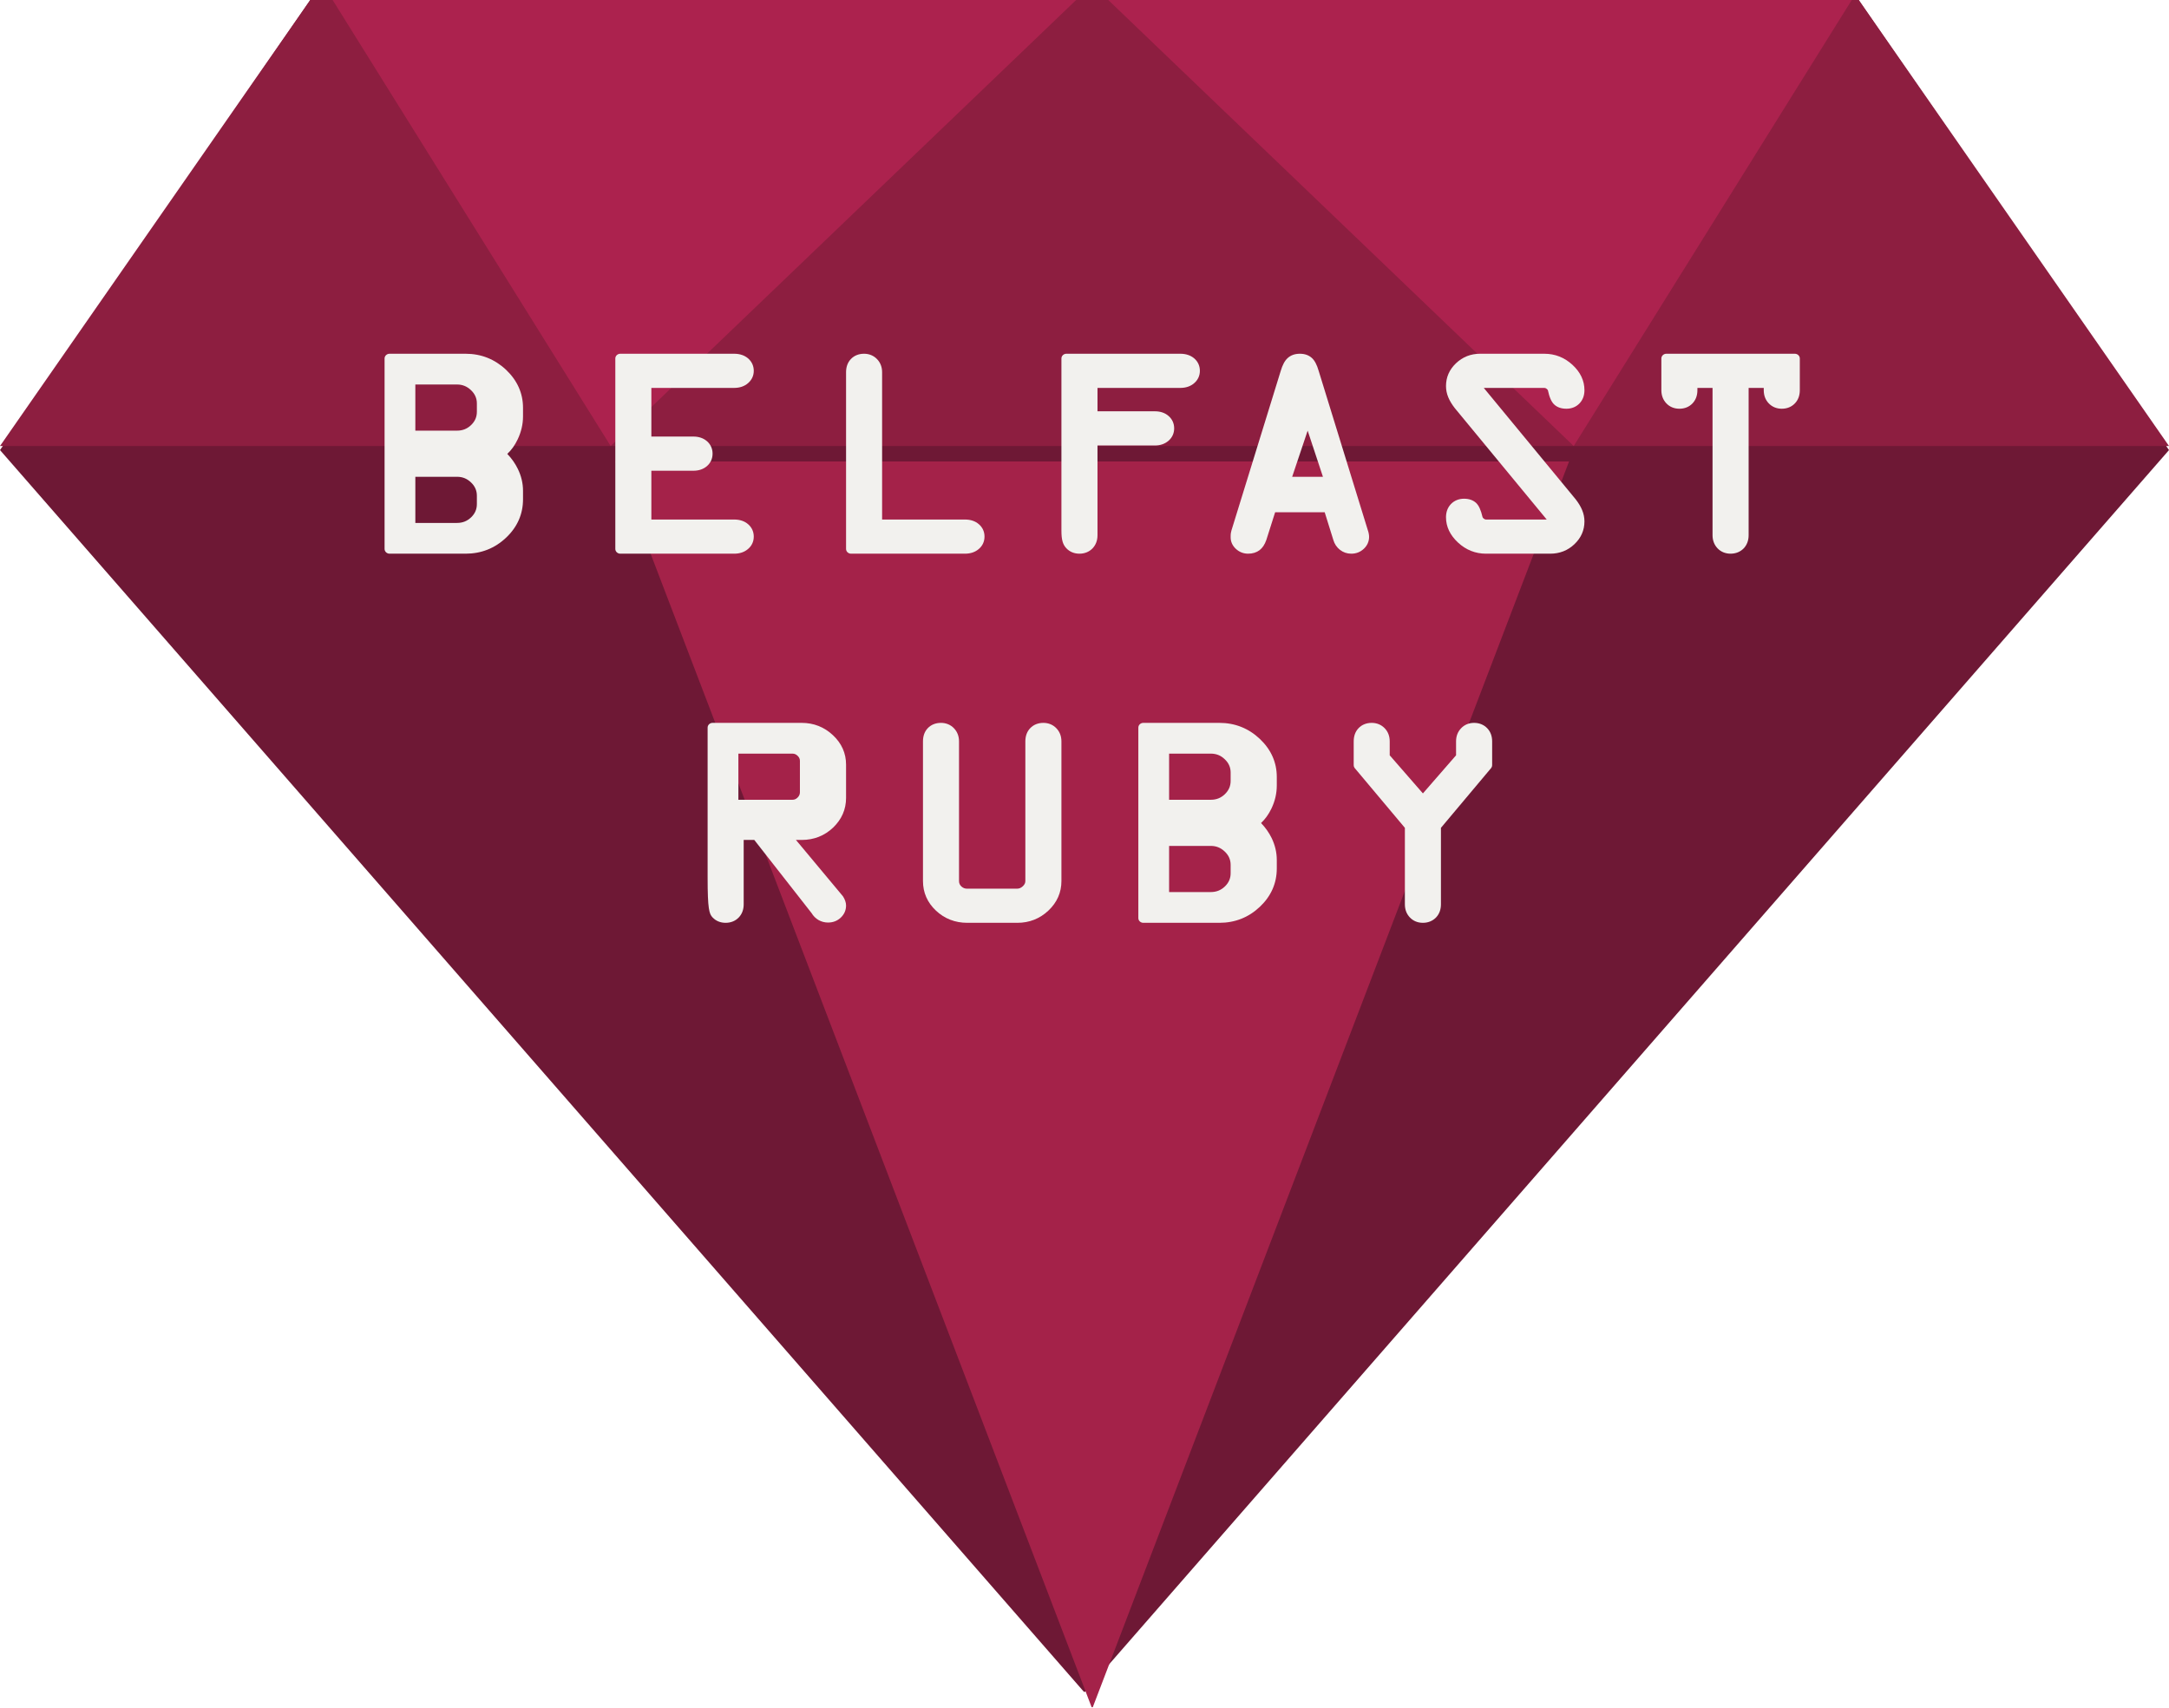
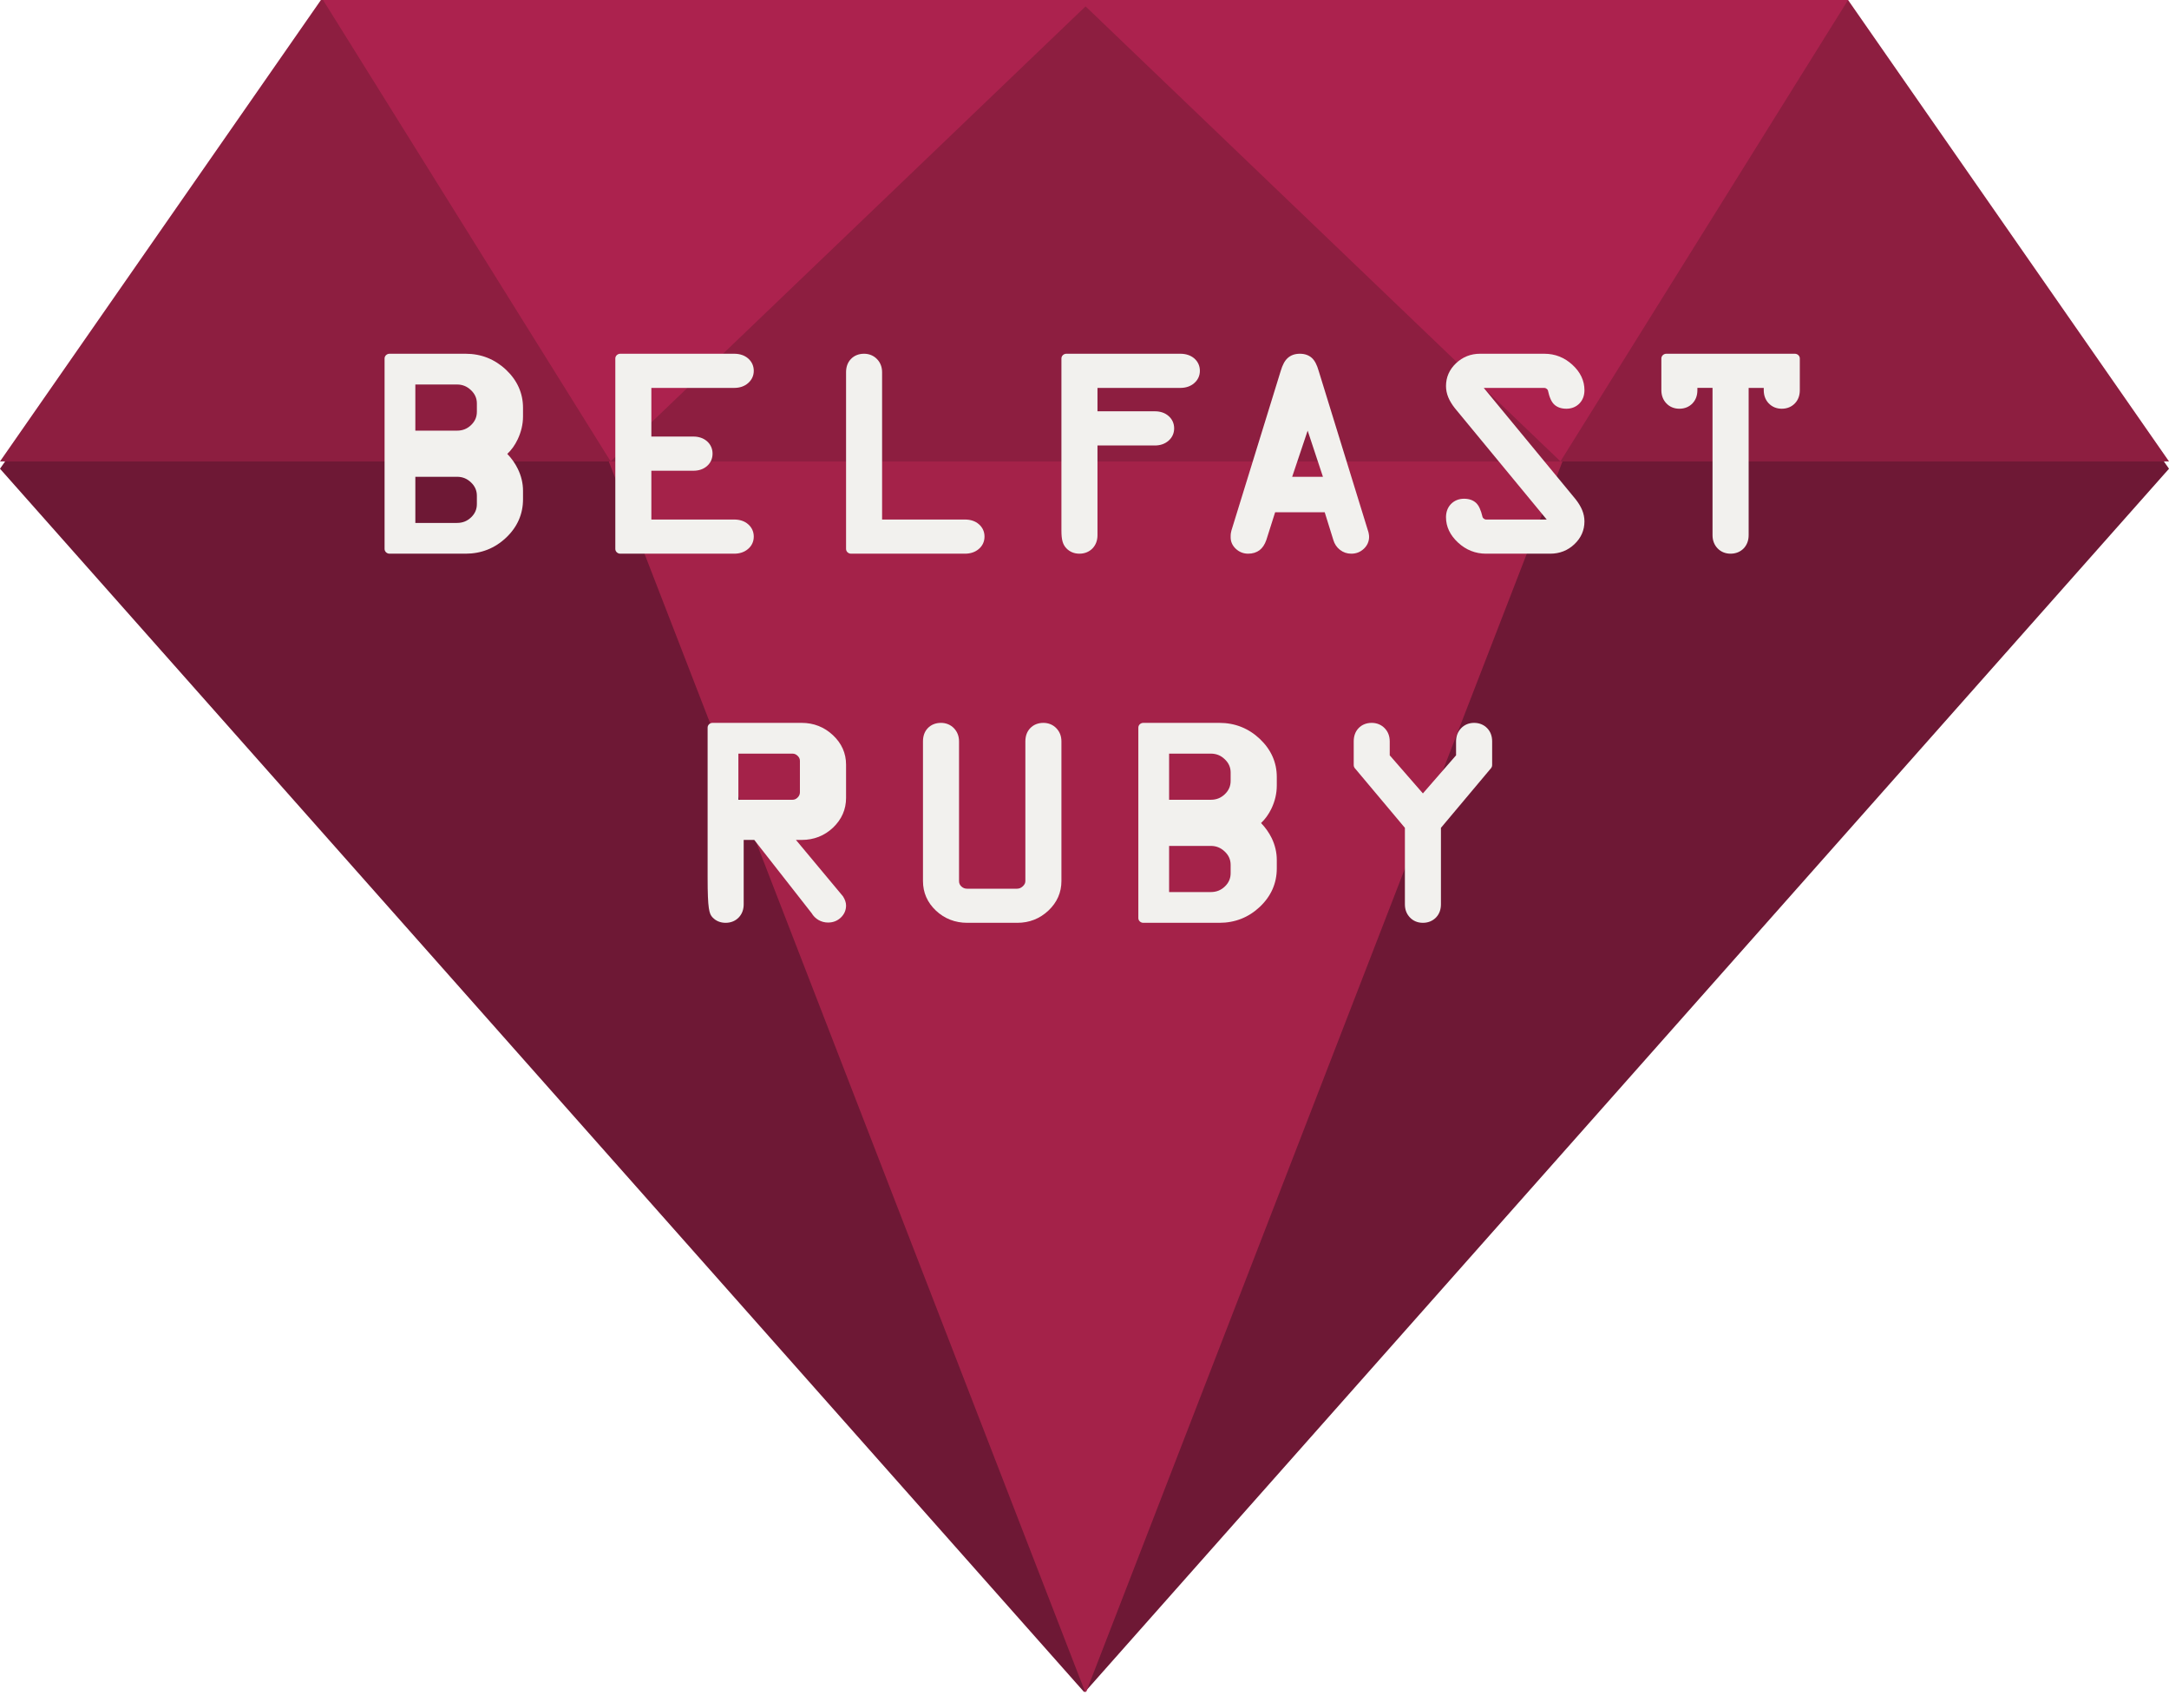
- <svg xmlns="http://www.w3.org/2000/svg" width="141px" height="111px" viewBox="0 0 141 111" version="1.1">
+ <svg xmlns="http://www.w3.org/2000/svg" version="1.1" id="Layer_1" x="0px" y="0px" width="141px" height="111px" viewBox="0 0 141 111" enable-background="new 0 0 141 111" xml:space="preserve">
  <description>Created with Sketch (http://www.bohemiancoding.com/sketch)</description>
-   <defs />
-   <g id="Page-1" stroke="none" stroke-width="1" fill="none" fill-rule="evenodd">
+   <g id="Page-1">
    <g id="BR-logo" transform="translate(0, -1)">
-       <path d="M141,30.263 L120.136,0 L20.862,0 L0,30.263 L70.463,111 L70.537,111 L141,30.263" id="Fill-1" fill="#6E1835" />
-       <path d="M141,30 L120.136,0 L20.862,0 L0,30 L141,30" id="Fill-2" fill="#8D1E40" />
-       <path d="M71,0 L39.697,30 L21,0" id="Fill-3" fill="#AC224E" />
-       <path d="M71,0 L102.302,30 L121,0" id="Fill-4" fill="#AC224E" />
-       <path d="M40,31 L70.963,112 L71.038,112 L102,31" id="Fill-5" fill="#A42249" />
-       <path d="M30.267,24 L25.325,24 C25.146,24 25,24.138 25,24.308 L25,36.692 C25,36.861 25.146,37 25.325,37 L30.267,37 C31.284,37 32.169,36.649 32.9,35.958 C33.63,35.268 34,34.427 34,33.463 L34,32.911 C34,32.423 33.885,31.942 33.662,31.486 C33.491,31.134 33.261,30.807 32.977,30.512 C33.248,30.259 33.474,29.943 33.65,29.572 C33.881,29.089 34,28.583 34,28.07 L34,27.518 C34,26.567 33.627,25.734 32.895,25.041 C32.16,24.351 31.276,24 30.267,24 L30.267,24 Z M29.711,29 L27,29 L27,26 L29.711,26 C30.065,26 30.361,26.122 30.618,26.368 C30.875,26.613 31,26.897 31,27.231 L31,27.771 C31,28.112 30.876,28.396 30.624,28.638 C30.369,28.881 30.071,29 29.711,29 L29.711,29 Z M27,32 L29.711,32 C30.065,32 30.361,32.119 30.618,32.366 C30.875,32.609 31,32.894 31,33.234 L31,33.774 C31,34.113 30.876,34.397 30.624,34.638 C30.369,34.881 30.071,35 29.711,35 L27,35 L27,32 L27,32 Z" id="Fill-6" fill="#F2F1EE" />
-       <path d="M47.728,26.221 C48.087,26.221 48.389,26.119 48.627,25.913 C48.87,25.705 49,25.427 49,25.111 C49,24.79 48.872,24.512 48.632,24.303 C48.397,24.103 48.093,24 47.728,24 L40.325,24 C40.146,24 40,24.138 40,24.308 L40,36.692 C40,36.861 40.146,37 40.325,37 L47.728,37 C48.085,37 48.387,36.9 48.623,36.698 C48.87,36.493 49,36.211 49,35.89 C49,35.568 48.872,35.289 48.632,35.083 C48.397,34.88 48.093,34.779 47.728,34.779 L42.343,34.779 L42.343,31.607 L45.071,31.607 C45.429,31.607 45.729,31.503 45.962,31.301 C46.197,31.094 46.322,30.817 46.322,30.496 C46.322,30.176 46.197,29.897 45.962,29.69 C45.729,29.487 45.429,29.384 45.071,29.384 L42.343,29.384 L42.343,26.221 L47.728,26.221" id="Fill-7" fill="#F2F1EE" />
-       <path d="M62.73,34.779 L57.343,34.779 L57.343,25.204 C57.343,24.867 57.234,24.58 57.018,24.354 C56.797,24.122 56.504,24 56.171,24 C55.826,24 55.529,24.118 55.316,24.343 C55.104,24.563 55,24.853 55,25.204 L55,36.692 C55,36.861 55.146,37 55.324,37 L62.73,37 C63.086,37 63.388,36.9 63.625,36.698 C63.87,36.493 64,36.211 64,35.89 C64,35.568 63.873,35.289 63.632,35.083 C63.397,34.88 63.095,34.779 62.73,34.779" id="Fill-8" fill="#F2F1EE" />
-       <path d="M76.731,24 L69.324,24 C69.144,24 69,24.138 69,24.308 L69,35.49 C69,36.091 69.084,36.394 69.318,36.645 C69.536,36.878 69.831,37 70.171,37 C70.511,37 70.806,36.879 71.024,36.653 C71.236,36.428 71.345,36.143 71.345,35.796 L71.345,29.965 L75.077,29.965 C75.427,29.965 75.724,29.861 75.96,29.659 C76.2,29.452 76.329,29.173 76.329,28.852 C76.329,28.531 76.203,28.254 75.967,28.048 C75.735,27.844 75.434,27.742 75.077,27.742 L71.345,27.742 L71.345,26.221 L76.731,26.221 C77.09,26.221 77.393,26.119 77.629,25.913 C77.873,25.705 78,25.427 78,25.111 C78,24.79 77.875,24.512 77.634,24.303 C77.399,24.103 77.094,24 76.731,24" id="Fill-9" fill="#F2F1EE" />
-       <path d="M88.931,35.514 L85.726,25.124 C85.61,24.717 85.463,24.438 85.278,24.273 C85.079,24.092 84.817,24 84.499,24 C84.175,24 83.907,24.096 83.703,24.285 C83.516,24.455 83.37,24.73 83.253,25.126 L80.051,35.495 C80.034,35.556 80.021,35.615 80.012,35.673 C80.003,35.731 80,35.815 80,35.928 C80,36.218 80.112,36.47 80.336,36.682 C80.561,36.892 80.831,37 81.136,37 C81.431,37 81.68,36.922 81.883,36.769 C82.073,36.621 82.218,36.402 82.32,36.108 L82.893,34.305 L86.114,34.305 L86.678,36.113 C86.754,36.371 86.898,36.585 87.105,36.748 C87.32,36.916 87.567,37 87.843,37 C88.154,37 88.43,36.895 88.656,36.683 C88.881,36.473 89,36.207 89,35.907 C89,35.849 88.994,35.782 88.981,35.71 C88.968,35.637 88.951,35.566 88.931,35.514 L88.931,35.514 Z M86,32 L84,32 L85.007,29 L86,32 L86,32 Z" id="Fill-10" fill="#F2F1EE" />
-       <path d="M100.544,26.281 C100.611,26.331 100.619,26.363 100.624,26.376 C100.724,26.842 100.857,27.137 101.04,27.305 C101.235,27.485 101.499,27.575 101.828,27.575 C102.167,27.575 102.46,27.456 102.679,27.228 C102.892,27.004 103,26.716 103,26.37 C103,25.752 102.737,25.195 102.218,24.718 C101.7,24.242 101.086,24 100.39,24 L96.215,24 C95.611,24 95.084,24.207 94.651,24.618 C94.219,25.029 94,25.525 94,26.101 C94,26.351 94.05,26.598 94.15,26.838 C94.246,27.067 94.393,27.308 94.575,27.54 L100.547,34.779 L96.601,34.779 C96.583,34.779 96.537,34.779 96.458,34.721 C96.411,34.686 96.383,34.651 96.376,34.62 C96.267,34.157 96.133,33.861 95.951,33.694 C95.757,33.517 95.495,33.426 95.172,33.426 C94.833,33.426 94.54,33.546 94.321,33.773 C94.109,33.996 94,34.285 94,34.631 C94,35.242 94.264,35.797 94.783,36.278 C95.301,36.756 95.91,37 96.601,37 L100.775,37 C101.387,37 101.917,36.793 102.348,36.383 C102.781,35.973 103,35.474 103,34.9 C103,34.651 102.95,34.403 102.849,34.162 C102.755,33.932 102.608,33.692 102.425,33.458 L96.456,26.221 L100.39,26.221 C100.423,26.221 100.471,26.227 100.544,26.281" id="Fill-11" fill="#F2F1EE" />
-       <path d="M116.675,24 L108.326,24 C108.146,24 108,24.138 108,24.308 L108,26.37 C108,26.708 108.109,26.995 108.319,27.219 C108.536,27.452 108.832,27.575 109.174,27.575 C109.513,27.575 109.806,27.456 110.024,27.228 C110.236,27.004 110.343,26.716 110.343,26.37 L110.343,26.221 L111.327,26.221 L111.327,35.796 C111.327,36.134 111.436,36.42 111.646,36.645 C111.865,36.878 112.161,37 112.5,37 C112.839,37 113.134,36.879 113.354,36.653 C113.564,36.428 113.673,36.143 113.673,35.796 L113.673,26.221 L114.656,26.221 L114.656,26.37 C114.656,26.708 114.763,26.995 114.975,27.219 C115.194,27.452 115.489,27.575 115.827,27.575 C116.167,27.575 116.462,27.456 116.68,27.228 C116.894,27.004 117,26.716 117,26.37 L117,24.308 C117,24.138 116.856,24 116.675,24" id="Fill-12" fill="#F2F1EE" />
-       <path d="M52.115,48 L46.324,48 C46.144,48 46,48.138 46,48.309 L46,58.054 C46,60.135 46.107,60.42 46.318,60.645 C46.535,60.879 46.832,61 47.171,61 C47.512,61 47.806,60.879 48.024,60.653 C48.236,60.43 48.345,60.142 48.345,59.796 L48.345,55.612 L49.034,55.612 L52.758,60.368 C52.87,60.555 53.021,60.708 53.205,60.817 C53.395,60.926 53.605,60.982 53.829,60.982 C54.152,60.982 54.431,60.876 54.66,60.659 C54.885,60.443 55,60.18 55,59.873 C55,59.778 54.982,59.676 54.944,59.568 C54.911,59.472 54.859,59.37 54.796,59.273 L51.742,55.612 L52.115,55.612 C52.909,55.612 53.598,55.341 54.159,54.808 C54.717,54.272 55,53.624 55,52.878 L55,50.716 C55,49.976 54.714,49.33 54.146,48.8 C53.579,48.269 52.896,48 52.115,48 L52.115,48 Z M48,50 L51.515,50 C51.643,50 51.752,50.044 51.853,50.143 C51.954,50.242 52,50.345 52,50.467 L52,52.514 C52,52.641 51.954,52.748 51.851,52.854 C51.752,52.953 51.647,53 51.515,53 L48,53 L48,50 L48,50 Z" id="Fill-13" fill="#F2F1EE" />
-       <path d="M67.827,48 C67.482,48 67.186,48.12 66.971,48.345 C66.762,48.563 66.655,48.855 66.655,49.205 L66.655,58.284 C66.655,58.412 66.602,58.518 66.488,58.625 C66.373,58.729 66.252,58.781 66.114,58.781 L62.865,58.781 C62.72,58.781 62.603,58.733 62.496,58.635 C62.392,58.538 62.343,58.426 62.343,58.284 L62.343,49.205 C62.343,48.865 62.231,48.579 62.017,48.353 C61.796,48.122 61.502,48 61.17,48 C60.822,48 60.527,48.12 60.312,48.345 C60.103,48.563 60,48.855 60,49.205 L60,58.284 C60,59.034 60.284,59.68 60.843,60.207 C61.402,60.733 62.09,61 62.882,61 L66.134,61 C66.916,61 67.596,60.732 68.158,60.201 C68.717,59.671 69,59.027 69,58.284 L69,49.205 C69,48.865 68.89,48.579 68.674,48.353 C68.454,48.122 68.16,48 67.827,48" id="Fill-14" fill="#F2F1EE" />
-       <path d="M79.268,48 L74.325,48 C74.144,48 74,48.138 74,48.309 L74,60.694 C74,60.862 74.144,61 74.325,61 L79.268,61 C80.286,61 81.17,60.649 81.9,59.958 C82.63,59.267 83,58.429 83,57.463 L83,56.915 C83,56.422 82.886,55.943 82.665,55.487 C82.493,55.135 82.262,54.808 81.977,54.512 C82.248,54.258 82.474,53.943 82.651,53.574 C82.883,53.091 83,52.586 83,52.069 L83,51.518 C83,50.567 82.628,49.734 81.897,49.042 C81.162,48.35 80.278,48 79.268,48 L79.268,48 Z M78.713,53 L76,53 L76,50 L78.713,50 C79.066,50 79.363,50.118 79.619,50.366 C79.876,50.61 80,50.894 80,51.228 L80,51.771 C80,52.112 79.876,52.394 79.624,52.637 C79.369,52.882 79.071,53 78.713,53 L78.713,53 Z M76,56 L78.713,56 C79.066,56 79.363,56.122 79.619,56.369 C79.876,56.612 80,56.896 80,57.237 L80,57.775 C80,58.114 79.876,58.396 79.624,58.638 C79.369,58.882 79.071,59 78.713,59 L76,59 L76,56 L76,56 Z" id="Fill-15" fill="#F2F1EE" />
-       <path d="M96.68,48.349 C96.461,48.121 96.167,48 95.828,48 C95.487,48 95.193,48.123 94.977,48.356 C94.763,48.581 94.654,48.865 94.654,49.205 L94.654,50.109 L92.499,52.586 L90.341,50.109 L90.341,49.205 C90.341,48.865 90.234,48.579 90.018,48.353 C89.797,48.122 89.503,48 89.17,48 C88.825,48 88.529,48.12 88.315,48.345 C88.106,48.563 88,48.855 88,49.205 L88,50.754 C88,50.816 88.02,50.876 88.057,50.928 L91.327,54.825 L91.327,59.796 C91.327,60.135 91.433,60.42 91.646,60.645 C91.865,60.879 92.159,61 92.499,61 C92.838,61 93.133,60.879 93.352,60.653 C93.564,60.43 93.671,60.142 93.671,59.796 L93.671,54.825 L96.942,50.928 C96.979,50.876 97,50.816 97,50.754 L97,49.205 C97,48.858 96.892,48.571 96.68,48.349" id="Fill-16" fill="#F2F1EE" />
+       <path id="Fill-1" fill="#6E1835" d="M141,31.476L120.137,1.667H20.862L0,31.476L70.463,111h0.074    L141,31.476" />
+       <path id="Fill-2" fill="#8D1E40" d="M141,31L120.137,1H20.862L0,31H141" />
+       <path id="Fill-3" fill="#AC224E" d="M71,1L39.697,31L21,1" />
+       <path id="Fill-4" fill="#AC224E" d="M70.137,1l31.303,30l18.697-30" />
+       <path id="Fill-5" fill="#A42249" d="M39.574,31l30.963,80h0.075l30.962-80" />
+       <path id="Fill-6" fill="#F2F1EE" d="M30.267,24h-4.942C25.146,24,25,24.138,25,24.308v12.385    C25,36.861,25.146,37,25.325,37h4.942c1.017,0,1.902-0.351,2.633-1.042c0.729-0.69,1.1-1.531,1.1-2.495v-0.552    c0-0.488-0.115-0.969-0.338-1.425c-0.171-0.352-0.401-0.679-0.685-0.974c0.271-0.254,0.497-0.57,0.673-0.94    c0.23-0.483,0.35-0.989,0.35-1.502v-0.552c0-0.951-0.373-1.785-1.105-2.477C32.16,24.351,31.276,24,30.267,24L30.267,24z     M29.711,29H27v-3h2.711c0.354,0,0.65,0.122,0.907,0.369C30.875,26.613,31,26.897,31,27.23v0.541c0,0.341-0.124,0.624-0.376,0.866    C30.37,28.881,30.071,29,29.711,29L29.711,29z M27,32h2.711c0.354,0,0.65,0.119,0.907,0.366C30.875,32.609,31,32.895,31,33.234    v0.54c0,0.339-0.124,0.624-0.376,0.864C30.37,34.881,30.071,35,29.711,35H27V32L27,32z" />
+       <path id="Fill-7" fill="#F2F1EE" d="M47.729,26.221c0.359,0,0.66-0.102,0.898-0.308    C48.87,25.705,49,25.427,49,25.111c0-0.321-0.128-0.599-0.369-0.808C48.397,24.103,48.093,24,47.729,24h-7.403    C40.146,24,40,24.138,40,24.308v12.385C40,36.861,40.146,37,40.325,37h7.403c0.356,0,0.658-0.1,0.895-0.302    C48.87,36.493,49,36.211,49,35.89s-0.128-0.6-0.369-0.807c-0.234-0.203-0.539-0.304-0.903-0.304h-5.385v-3.172h2.728    c0.358,0,0.658-0.103,0.891-0.306c0.235-0.207,0.359-0.484,0.359-0.805c0-0.32-0.125-0.598-0.359-0.806    c-0.233-0.202-0.533-0.306-0.891-0.306h-2.728v-3.163H47.729" />
+       <path id="Fill-8" fill="#F2F1EE" d="M62.73,34.779h-5.388v-9.575c0-0.337-0.108-0.624-0.324-0.85    C56.797,24.122,56.504,24,56.171,24c-0.345,0-0.642,0.118-0.855,0.343C55.104,24.563,55,24.853,55,25.204v11.488    C55,36.861,55.146,37,55.324,37h7.406c0.355,0,0.657-0.1,0.894-0.302C63.87,36.493,64,36.211,64,35.89s-0.127-0.6-0.368-0.807    C63.397,34.88,63.095,34.779,62.73,34.779" />
+       <path id="Fill-9" fill="#F2F1EE" d="M76.73,24h-7.406C69.144,24,69,24.138,69,24.308V35.49    c0,0.601,0.083,0.904,0.317,1.155C69.536,36.878,69.831,37,70.17,37c0.34,0,0.635-0.121,0.854-0.347    c0.212-0.226,0.32-0.511,0.32-0.857v-5.831h3.731c0.352,0,0.648-0.104,0.883-0.306c0.24-0.207,0.37-0.486,0.37-0.807    c0-0.32-0.126-0.597-0.362-0.803c-0.232-0.204-0.532-0.307-0.891-0.307h-3.731v-1.521h5.386c0.359,0,0.662-0.102,0.898-0.308    C77.873,25.705,78,25.427,78,25.111c0-0.321-0.125-0.599-0.365-0.808C77.398,24.103,77.094,24,76.73,24" />
+       <path id="Fill-10" fill="#F2F1EE" d="M88.931,35.514l-3.205-10.39    c-0.115-0.407-0.263-0.687-0.447-0.852C85.08,24.092,84.816,24,84.5,24c-0.325,0-0.593,0.096-0.797,0.285    c-0.187,0.169-0.333,0.445-0.45,0.841l-3.202,10.369c-0.017,0.061-0.029,0.12-0.038,0.178S80,35.815,80,35.928    c0,0.29,0.111,0.542,0.336,0.754C80.561,36.892,80.831,37,81.137,37c0.295,0,0.543-0.078,0.746-0.23    c0.19-0.148,0.336-0.368,0.438-0.662l0.572-1.803h3.222l0.563,1.809c0.076,0.258,0.22,0.472,0.428,0.635    C87.32,36.917,87.566,37,87.844,37c0.311,0,0.586-0.104,0.812-0.317C88.881,36.473,89,36.207,89,35.907    c0-0.058-0.006-0.125-0.02-0.197C88.969,35.637,88.951,35.566,88.931,35.514L88.931,35.514z M86,32h-2l1.007-3L86,32L86,32z" />
+       <path id="Fill-11" fill="#F2F1EE" d="M100.545,26.28c0.066,0.051,0.074,0.083,0.078,0.096    c0.101,0.466,0.234,0.76,0.418,0.929c0.193,0.179,0.458,0.27,0.787,0.27c0.339,0,0.631-0.12,0.852-0.348    c0.213-0.224,0.32-0.511,0.32-0.858c0-0.618-0.263-1.175-0.783-1.651C101.7,24.242,101.086,24,100.391,24h-4.176    c-0.604,0-1.131,0.207-1.563,0.618C94.219,25.029,94,25.525,94,26.101c0,0.25,0.051,0.497,0.15,0.737    c0.096,0.229,0.243,0.47,0.426,0.702l5.971,7.239h-3.945c-0.02,0-0.064,0-0.144-0.058c-0.047-0.035-0.075-0.07-0.081-0.101    c-0.109-0.463-0.244-0.758-0.426-0.925c-0.193-0.178-0.457-0.268-0.779-0.268c-0.339,0-0.631,0.12-0.852,0.347    C94.109,33.996,94,34.285,94,34.631c0,0.611,0.264,1.167,0.783,1.647C95.301,36.756,95.91,37,96.602,37h4.174    c0.611,0,1.141-0.207,1.572-0.617C102.781,35.974,103,35.474,103,34.9c0-0.25-0.05-0.497-0.15-0.738    c-0.095-0.23-0.242-0.47-0.426-0.704l-5.969-7.237h3.936C100.423,26.221,100.471,26.227,100.545,26.28" />
+       <path id="Fill-12" fill="#F2F1EE" d="M116.675,24h-8.349c-0.18,0-0.326,0.138-0.326,0.308v2.062    c0,0.338,0.109,0.625,0.319,0.85c0.217,0.232,0.513,0.355,0.854,0.355c0.339,0,0.632-0.12,0.85-0.348    c0.213-0.224,0.319-0.511,0.319-0.858v-0.149h0.984v9.575c0,0.338,0.108,0.624,0.319,0.849C111.865,36.878,112.16,37,112.5,37    s0.635-0.121,0.854-0.347c0.211-0.226,0.32-0.511,0.32-0.857v-9.575h0.982v0.149c0,0.338,0.107,0.625,0.318,0.85    c0.22,0.232,0.514,0.355,0.853,0.355c0.34,0,0.635-0.12,0.853-0.348c0.214-0.224,0.32-0.511,0.32-0.858v-2.062    C117,24.138,116.856,24,116.675,24" />
+       <path id="Fill-13" fill="#F2F1EE" d="M52.115,48h-5.791C46.144,48,46,48.138,46,48.309v9.746    c0,2.08,0.107,2.365,0.318,2.59C46.535,60.879,46.832,61,47.171,61c0.341,0,0.634-0.121,0.852-0.348    c0.213-0.223,0.322-0.51,0.322-0.856v-4.184h0.689l3.724,4.756c0.112,0.188,0.263,0.34,0.447,0.448    c0.19,0.109,0.4,0.166,0.625,0.166c0.323,0,0.602-0.106,0.831-0.324C54.885,60.443,55,60.18,55,59.873    c0-0.096-0.018-0.197-0.056-0.305c-0.033-0.096-0.086-0.198-0.148-0.295l-3.054-3.662h0.373c0.793,0,1.482-0.271,2.043-0.804    C54.717,54.272,55,53.624,55,52.878v-2.162c0-0.741-0.287-1.386-0.854-1.917C53.579,48.269,52.896,48,52.115,48L52.115,48z M48,50    h3.515c0.127,0,0.236,0.044,0.337,0.143C51.954,50.242,52,50.345,52,50.467v2.047c0,0.126-0.046,0.234-0.148,0.339    C51.752,52.953,51.646,53,51.515,53H48V50L48,50z" />
+       <path id="Fill-14" fill="#F2F1EE" d="M67.827,48c-0.345,0-0.641,0.12-0.856,0.345    c-0.209,0.219-0.315,0.51-0.315,0.86v9.08c0,0.128-0.053,0.234-0.167,0.341c-0.115,0.104-0.235,0.156-0.374,0.156h-3.25    c-0.145,0-0.262-0.048-0.369-0.146c-0.104-0.097-0.152-0.209-0.152-0.351v-9.08c0-0.34-0.112-0.625-0.326-0.852    C61.796,48.122,61.502,48,61.17,48c-0.348,0-0.643,0.12-0.858,0.345C60.103,48.563,60,48.854,60,49.205v9.08    c0,0.749,0.284,1.396,0.843,1.923C61.402,60.732,62.09,61,62.882,61h3.252c0.782,0,1.462-0.269,2.024-0.799    C68.717,59.671,69,59.027,69,58.284v-9.08c0-0.34-0.11-0.625-0.327-0.852C68.454,48.122,68.16,48,67.827,48" />
+       <path id="Fill-15" fill="#F2F1EE" d="M79.268,48h-4.942C74.145,48,74,48.138,74,48.309v12.384    C74,60.861,74.145,61,74.325,61h4.942c1.018,0,1.902-0.351,2.633-1.041c0.729-0.691,1.1-1.53,1.1-2.496v-0.548    c0-0.493-0.113-0.972-0.334-1.428c-0.174-0.352-0.404-0.679-0.689-0.975c0.271-0.254,0.498-0.569,0.675-0.938    C82.883,53.091,83,52.585,83,52.069v-0.551c0-0.95-0.372-1.783-1.104-2.476C81.162,48.35,80.278,48,79.268,48L79.268,48z     M78.713,53H76v-3h2.713c0.353,0,0.65,0.118,0.906,0.366C79.877,50.61,80,50.894,80,51.228v0.542c0,0.341-0.123,0.624-0.375,0.866    C79.369,52.882,79.071,53,78.713,53L78.713,53z M76,56h2.713c0.353,0,0.65,0.122,0.906,0.369C79.877,56.612,80,56.896,80,57.237    v0.537c0,0.339-0.123,0.622-0.375,0.864C79.369,58.883,79.071,59,78.713,59H76V56L76,56z" />
+       <path id="Fill-16" fill="#F2F1EE" d="M96.68,48.349C96.461,48.121,96.167,48,95.828,48    c-0.342,0-0.635,0.124-0.852,0.356c-0.213,0.225-0.322,0.509-0.322,0.849v0.905l-2.156,2.476l-2.156-2.476v-0.905    c0-0.34-0.107-0.625-0.323-0.852C89.797,48.122,89.503,48,89.17,48c-0.345,0-0.641,0.12-0.854,0.345    c-0.21,0.219-0.315,0.51-0.315,0.86v1.549c0,0.062,0.02,0.123,0.057,0.174l3.27,3.897v4.971c0,0.339,0.107,0.624,0.32,0.849    C91.865,60.879,92.159,61,92.498,61c0.34,0,0.635-0.121,0.854-0.348c0.213-0.223,0.319-0.51,0.319-0.856v-4.971l3.271-3.897    C96.979,50.876,97,50.815,97,50.753v-1.549C97,48.858,96.893,48.571,96.68,48.349" />
    </g>
  </g>
</svg>
